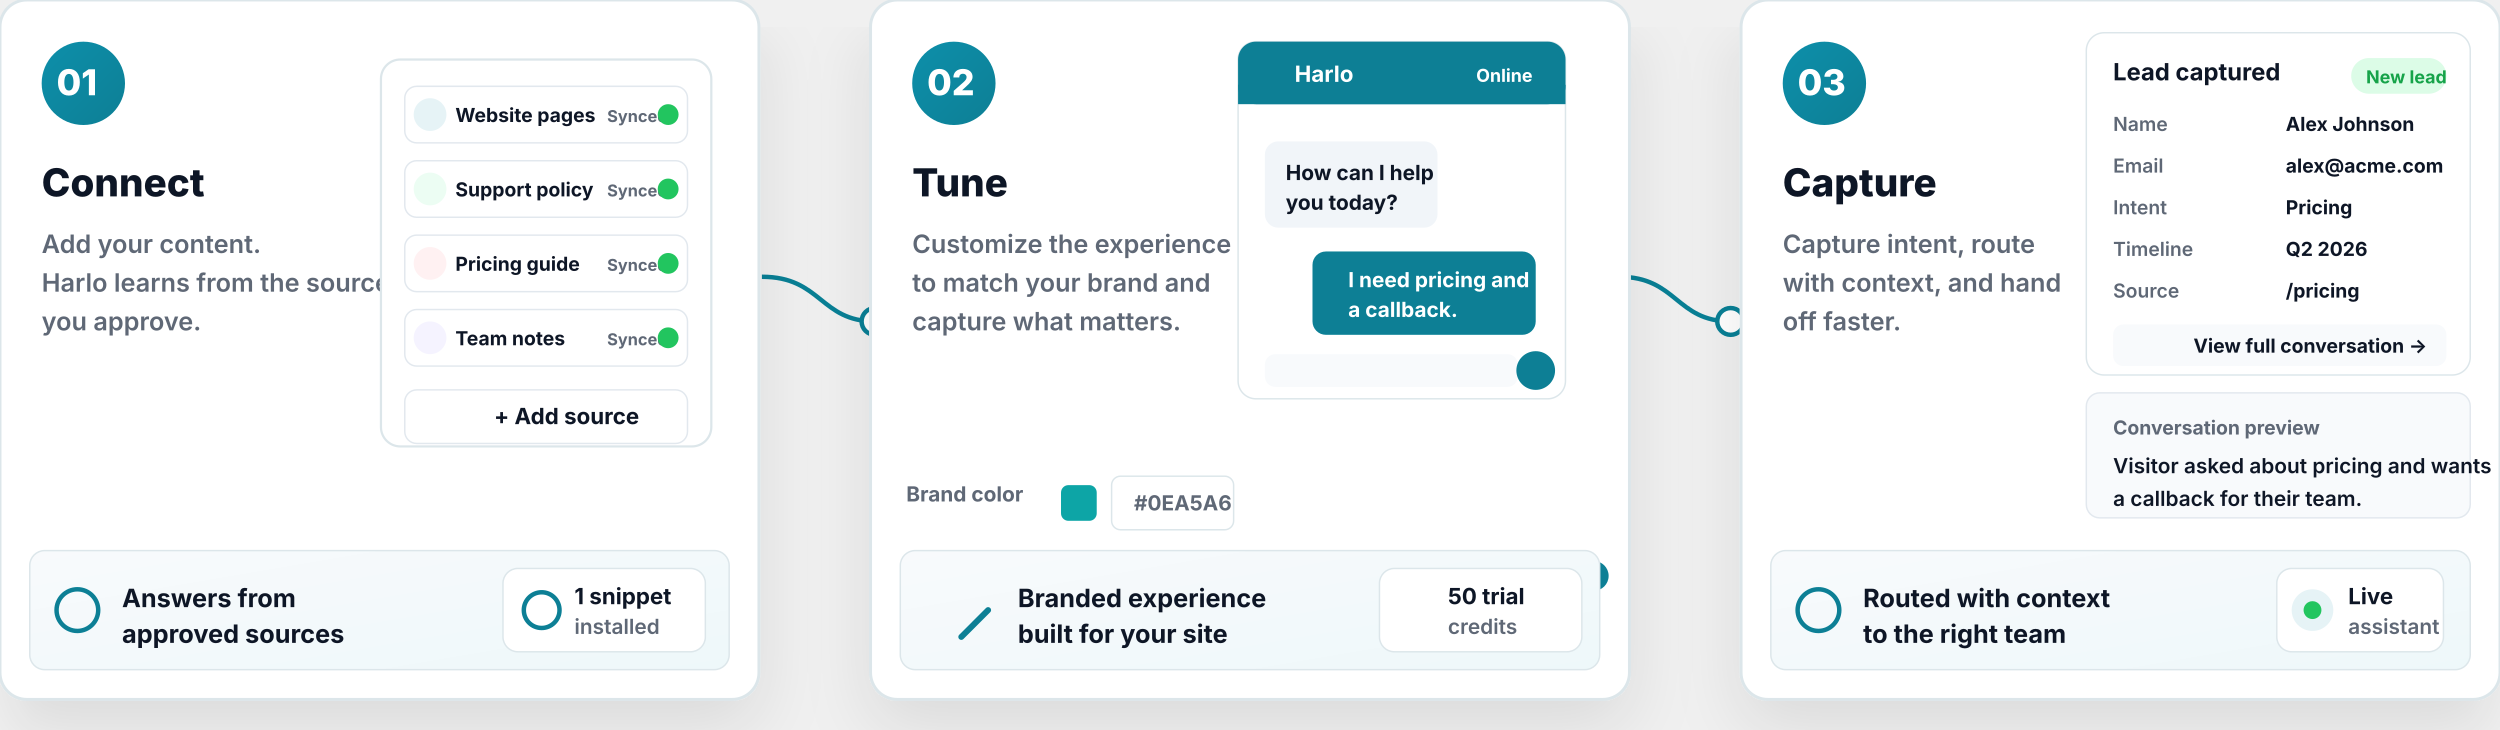
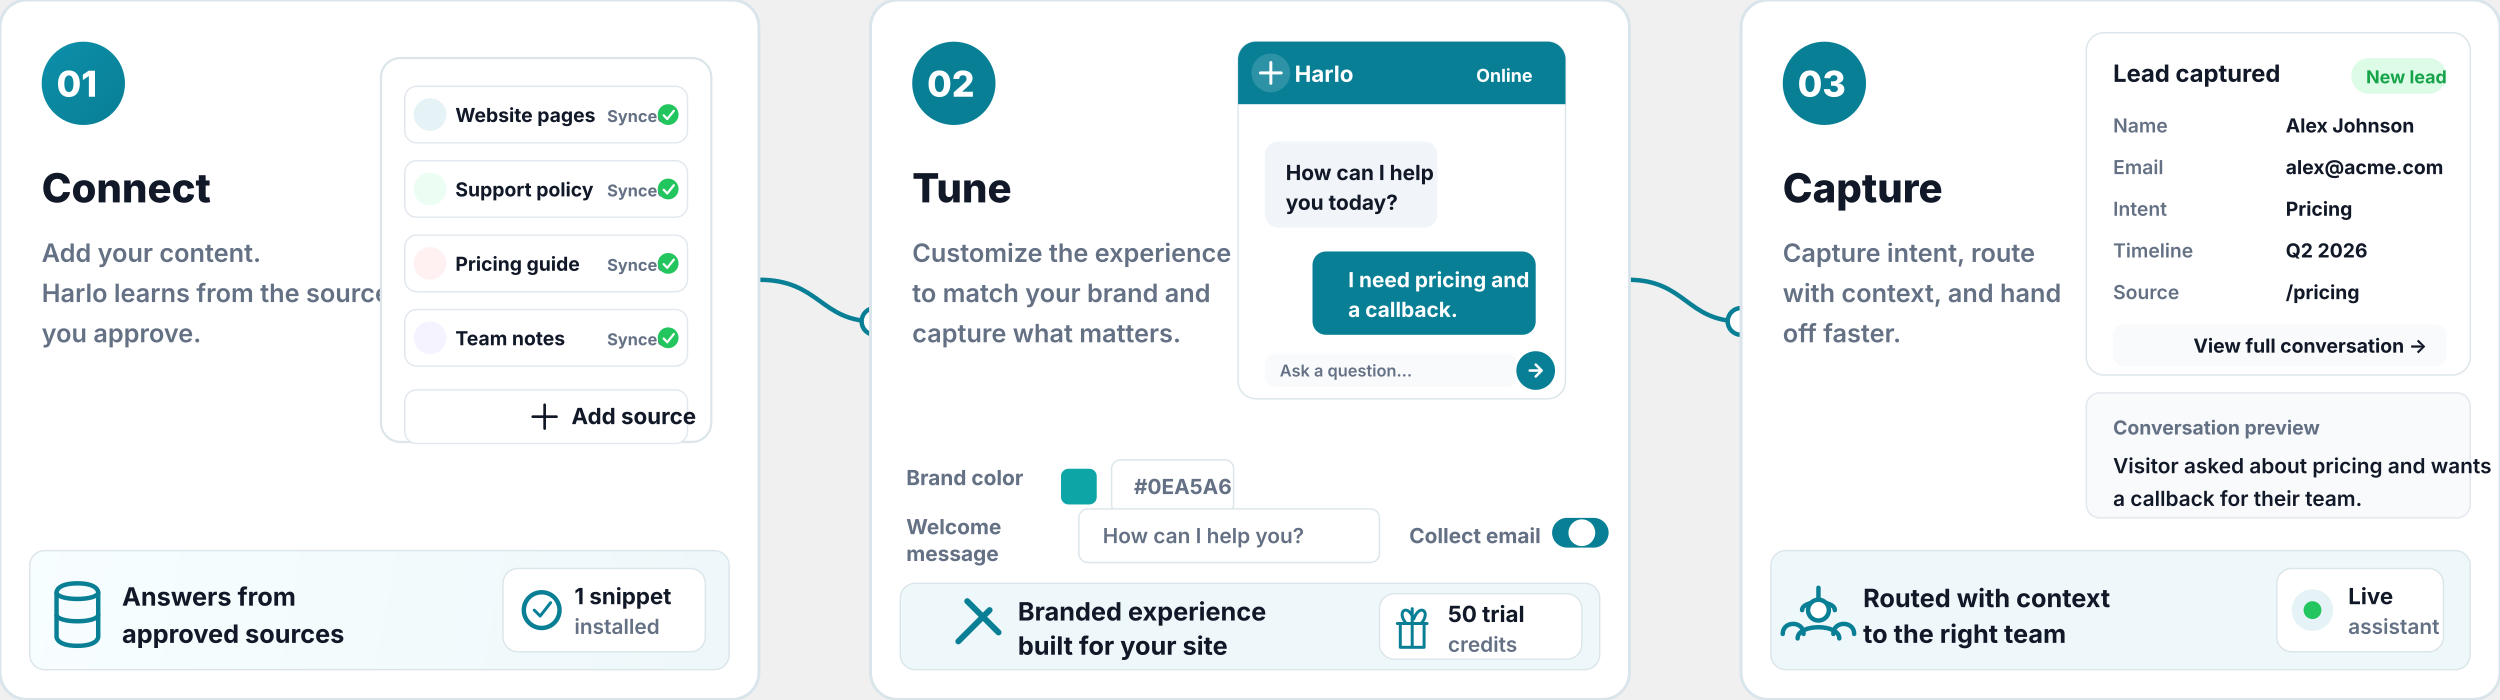
- <svg xmlns="http://www.w3.org/2000/svg" width="1680" height="490" viewBox="0 0 1680 490" fill="none">
+ <svg xmlns="http://www.w3.org/2000/svg" width="1680" height="470" viewBox="0 0 1680 470" fill="none">
  <defs>
-     <filter id="soft" x="-20%" y="-20%" width="140%" height="140%">
-       <feDropShadow dx="0" dy="18" stdDeviation="22" flood-color="#0f172a" flood-opacity="0.09" />
-     </filter>
-     <linearGradient id="teal" x1="0" y1="0" x2="1" y2="1">
+     <linearGradient id="teal" x1="28" y1="28" x2="84" y2="84" gradientUnits="userSpaceOnUse">
      <stop stop-color="#0D8FAA" />
      <stop offset="1" stop-color="#087F95" />
    </linearGradient>
-     <linearGradient id="mist" x1="0" y1="0" x2="1" y2="1">
-       <stop stop-color="#F8FAFC" />
+     <linearGradient id="panel" x1="0" y1="370" x2="470" y2="450" gradientUnits="userSpaceOnUse">
+       <stop stop-color="#F8FEFF" />
      <stop offset="1" stop-color="#EEF8FA" />
    </linearGradient>
    <style>
      .ink{fill:#111827}
-       .muted{fill:#5f6876}
+       .muted{fill:#647084}
      .title{font-family:Inter,ui-sans-serif,system-ui,-apple-system,BlinkMacSystemFont,"Segoe UI",sans-serif;font-weight:760}
      .body{font-family:Inter,ui-sans-serif,system-ui,-apple-system,BlinkMacSystemFont,"Segoe UI",sans-serif;font-weight:560}
      .small{font-family:Inter,ui-sans-serif,system-ui,-apple-system,BlinkMacSystemFont,"Segoe UI",sans-serif;font-weight:700}
    </style>
  </defs>
-   <path d="M512 186C552 186 551 216 588 216" stroke="#087F95" stroke-width="3" fill="none" />
+   <path d="M510 188C551 188 551 216 588 216" stroke="#087F95" stroke-width="3" fill="none" />
  <circle cx="588" cy="216" r="9" fill="white" stroke="#087F95" stroke-width="3" />
-   <path d="M1088 186C1127 186 1126 216 1163 216" stroke="#087F95" stroke-width="3" fill="none" />
-   <circle cx="1163" cy="216" r="9" fill="white" stroke="#087F95" stroke-width="3" />
-   <g filter="url(#soft)">
-     <rect x="0" y="0" width="510" height="470" rx="18" fill="white" stroke="#DCE6EA" stroke-width="2" />
+   <path d="M1094 188C1133 188 1133 216 1170 216" stroke="#087F95" stroke-width="3" fill="none" />
+   <circle cx="1170" cy="216" r="9" fill="white" stroke="#087F95" stroke-width="3" />
+   <g>
+     <rect x="0" y="0" width="510" height="470" rx="18" fill="white" stroke="#D9E5EA" stroke-width="2" />
    <circle cx="56" cy="56" r="28" fill="url(#teal)" />
-     <text x="38" y="64" class="title" font-size="24" fill="white">01</text>
-     <text x="28" y="132" class="title ink" font-size="26">Connect</text>
-     <text x="28" y="170" class="body muted" font-size="17">Add your content.</text>
-     <text x="28" y="196" class="body muted" font-size="17">Harlo learns from the sources</text>
-     <text x="28" y="222" class="body muted" font-size="17">you approve.</text>
-     <rect x="256" y="40" width="222" height="260" rx="13" fill="white" stroke="#DCE6EA" stroke-width="1.5" />
+     <text x="38" y="65" class="title" font-size="24" fill="white">01</text>
+     <text x="28" y="136" class="title ink" font-size="27">Connect</text>
+     <text x="28" y="176" class="body muted" font-size="17">Add your content.</text>
+     <text x="28" y="203" class="body muted" font-size="17">Harlo learns from the sources</text>
+     <text x="28" y="230" class="body muted" font-size="17">you approve.</text>
+     <rect x="256" y="39" width="222" height="258" rx="13" fill="white" stroke="#DCE6EA" stroke-width="1.5" />
    <g transform="translate(272 58)">
      <rect width="190" height="38" rx="8" fill="white" stroke="#E2E8EE" />
      <circle cx="17" cy="19" r="11" fill="#E6F3F6" />
      <text x="34" y="24" class="small ink" font-size="13">Website pages</text>
      <text x="136" y="24" class="small muted" font-size="11">Synced</text>
      <circle cx="177" cy="19" r="7" fill="#22C55E" />
+       <path d="M174 19.5L176.4 22L180.8 16.5" stroke="white" stroke-width="1.5" stroke-linecap="round" stroke-linejoin="round" />
      <rect y="50" width="190" height="38" rx="8" fill="white" stroke="#E2E8EE" />
      <circle cx="17" cy="69" r="11" fill="#ECFDF3" />
      <text x="34" y="74" class="small ink" font-size="13">Support policy</text>
      <text x="136" y="74" class="small muted" font-size="11">Synced</text>
      <circle cx="177" cy="69" r="7" fill="#22C55E" />
+       <path d="M174 69.5L176.4 72L180.8 66.5" stroke="white" stroke-width="1.5" stroke-linecap="round" stroke-linejoin="round" />
      <rect y="100" width="190" height="38" rx="8" fill="white" stroke="#E2E8EE" />
      <circle cx="17" cy="119" r="11" fill="#FFF1F2" />
      <text x="34" y="124" class="small ink" font-size="13">Pricing guide</text>
      <text x="136" y="124" class="small muted" font-size="11">Synced</text>
      <circle cx="177" cy="119" r="7" fill="#22C55E" />
+       <path d="M174 119.5L176.4 122L180.8 116.5" stroke="white" stroke-width="1.5" stroke-linecap="round" stroke-linejoin="round" />
      <rect y="150" width="190" height="38" rx="8" fill="white" stroke="#E2E8EE" />
      <circle cx="17" cy="169" r="11" fill="#F5F3FF" />
      <text x="34" y="174" class="small ink" font-size="13">Team notes</text>
      <text x="136" y="174" class="small muted" font-size="11">Synced</text>
      <circle cx="177" cy="169" r="7" fill="#22C55E" />
+       <path d="M174 169.5L176.4 172L180.8 166.5" stroke="white" stroke-width="1.5" stroke-linecap="round" stroke-linejoin="round" />
      <rect y="204" width="190" height="36" rx="8" fill="white" stroke="#E2E8EE" />
-       <text x="60" y="227" class="small ink" font-size="15">+ Add source</text>
+       <path d="M94 214V230M86 222H102" stroke="#111827" stroke-width="1.8" stroke-linecap="round" />
+       <text x="112" y="227" class="small ink" font-size="15">Add source</text>
    </g>
-     <rect x="20" y="370" width="470" height="80" rx="10" fill="url(#mist)" stroke="#DCE6EA" />
-     <text x="82" y="408" class="small ink" font-size="17">Answers from</text>
+     <rect x="20" y="370" width="470" height="80" rx="10" fill="url(#panel)" stroke="#DCE6EA" />
+     <path d="M52 392C66 392 66 398 66 398V428C66 428 66 434 52 434C38 434 38 428 38 428V398C38 398 38 392 52 392Z" stroke="#087F95" stroke-width="3" />
+     <path d="M38 398C38 404 66 404 66 398M38 413C38 419 66 419 66 413" stroke="#087F95" stroke-width="3" />
+     <text x="82" y="407" class="small ink" font-size="17">Answers from</text>
    <text x="82" y="432" class="small ink" font-size="17">approved sources</text>
-     <circle cx="52" cy="410" r="14" fill="none" stroke="#087F95" stroke-width="3" />
    <rect x="338" y="382" width="136" height="56" rx="10" fill="white" stroke="#DCE6EA" />
-     <circle cx="364" cy="410" r="12" fill="none" stroke="#087F95" stroke-width="3" />
+     <circle cx="364" cy="410" r="12" fill="white" stroke="#087F95" stroke-width="3" />
+     <path d="M359 410L363 414L370 405" stroke="#087F95" stroke-width="2" stroke-linecap="round" stroke-linejoin="round" />
    <text x="386" y="406" class="small ink" font-size="15">1 snippet</text>
    <text x="386" y="426" class="body muted" font-size="14">installed</text>
  </g>
-   <g filter="url(#soft)">
-     <rect x="585" y="0" width="510" height="470" rx="18" fill="white" stroke="#DCE6EA" stroke-width="2" />
+   <g>
+     <rect x="585" y="0" width="510" height="470" rx="18" fill="white" stroke="#D9E5EA" stroke-width="2" />
    <circle cx="641" cy="56" r="28" fill="url(#teal)" />
-     <text x="623" y="64" class="title" font-size="24" fill="white">02</text>
-     <text x="613" y="132" class="title ink" font-size="26">Tune</text>
-     <text x="613" y="170" class="body muted" font-size="17">Customize the experience</text>
-     <text x="613" y="196" class="body muted" font-size="17">to match your brand and</text>
-     <text x="613" y="222" class="body muted" font-size="17">capture what matters.</text>
+     <text x="623" y="65" class="title" font-size="24" fill="white">02</text>
+     <text x="613" y="136" class="title ink" font-size="27">Tune</text>
+     <text x="613" y="176" class="body muted" font-size="17">Customize the experience</text>
+     <text x="613" y="203" class="body muted" font-size="17">to match your brand and</text>
+     <text x="613" y="230" class="body muted" font-size="17">capture what matters.</text>
    <rect x="832" y="28" width="220" height="240" rx="12" fill="white" stroke="#DCE6EA" />
-     <rect x="832" y="28" width="220" height="42" rx="12" fill="#087F95" />
-     <rect x="832" y="57" width="220" height="13" fill="#087F95" />
+     <path d="M832 40C832 33.373 837.373 28 844 28H1040C1046.63 28 1052 33.373 1052 40V70H832V40Z" fill="#087F95" />
    <text x="870" y="55" class="small" font-size="15" fill="white">Harlo</text>
    <text x="992" y="55" class="small" font-size="12" fill="white">Online</text>
+     <circle cx="854" cy="49" r="13" fill="white" fill-opacity="0.15" />
+     <path d="M854 42V56M847 49H861" stroke="white" stroke-width="2" stroke-linecap="round" />
    <rect x="850" y="95" width="116" height="58" rx="9" fill="#F1F5F9" />
    <text x="864" y="121" class="small ink" font-size="14">How can I help</text>
    <text x="864" y="141" class="small ink" font-size="14">you today?</text>
    <rect x="882" y="169" width="150" height="56" rx="9" fill="#087F95" />
    <text x="906" y="193" class="small" font-size="14" fill="white">I need pricing and</text>
    <text x="906" y="213" class="small" font-size="14" fill="white">a callback.</text>
    <rect x="850" y="238" width="170" height="22" rx="7" fill="#F8FAFC" />
+     <text x="860" y="253" class="body muted" font-size="11">Ask a question...</text>
    <circle cx="1032" cy="249" r="13" fill="#087F95" />
-     <text x="609" y="337" class="small muted" font-size="14">Brand color</text>
-     <rect x="713" y="326" width="24" height="24" rx="5" fill="#0EA5A6" />
-     <rect x="747" y="320" width="82" height="36" rx="6" fill="white" stroke="#DCE6EA" />
-     <text x="762" y="343" class="small muted" font-size="14">#0EA5A6</text>
-     <text x="609" y="388" class="small muted" font-size="14">Welcome</text>
-     <text x="609" y="406" class="small muted" font-size="14">message</text>
-     <rect x="725" y="371" width="202" height="36" rx="6" fill="white" stroke="#DCE6EA" />
-     <text x="741" y="394" class="body muted" font-size="14">How can I help you?</text>
-     <text x="947" y="394" class="small muted" font-size="14">Collect email</text>
-     <rect x="1043" y="377" width="38" height="20" rx="10" fill="#087F95" />
-     <rect x="605" y="370" width="470" height="80" rx="10" fill="url(#mist)" stroke="#DCE6EA" />
-     <text x="684" y="408" class="small ink" font-size="17">Branded experience</text>
-     <text x="684" y="432" class="small ink" font-size="17">built for your site</text>
-     <path d="M646 428L664 410" stroke="#087F95" stroke-width="4" stroke-linecap="round" />
-     <rect x="927" y="382" width="136" height="56" rx="10" fill="white" stroke="#DCE6EA" />
-     <text x="973" y="406" class="small ink" font-size="15">50 trial</text>
-     <text x="973" y="426" class="body muted" font-size="14">credits</text>
+     <path d="M1028 249H1035M1032 245L1036 249L1032 253" stroke="white" stroke-width="1.7" stroke-linecap="round" stroke-linejoin="round" />
+     <text x="609" y="326" class="small muted" font-size="14">Brand color</text>
+     <rect x="713" y="315" width="24" height="24" rx="5" fill="#0EA5A6" />
+     <rect x="747" y="309" width="82" height="36" rx="6" fill="white" stroke="#DCE6EA" />
+     <text x="762" y="332" class="small muted" font-size="14">#0EA5A6</text>
+     <text x="609" y="359" class="small muted" font-size="14">Welcome</text>
+     <text x="609" y="377" class="small muted" font-size="14">message</text>
+     <rect x="725" y="342" width="202" height="36" rx="6" fill="white" stroke="#DCE6EA" />
+     <text x="741" y="365" class="body muted" font-size="14">How can I help you?</text>
+     <text x="947" y="365" class="small muted" font-size="14">Collect email</text>
+     <rect x="1043" y="348" width="38" height="20" rx="10" fill="#087F95" />
+     <circle cx="1063" cy="358" r="9" fill="white" />
+     <rect x="605" y="392" width="470" height="58" rx="10" fill="url(#panel)" stroke="#DCE6EA" />
+     <path d="M644 431L665 410M650 404L671 425" stroke="#087F95" stroke-width="4" stroke-linecap="round" />
+     <text x="684" y="417" class="small ink" font-size="17">Branded experience</text>
+     <text x="684" y="440" class="small ink" font-size="17">built for your site</text>
+     <rect x="927" y="399" width="136" height="44" rx="10" fill="white" stroke="#DCE6EA" />
+     <path d="M949 409V435M939 419H959M941 419H957V435H941V419ZM945 419C938 411 946 405 950 416M955 419C962 411 954 405 950 416" stroke="#087F95" stroke-width="2" stroke-linecap="round" stroke-linejoin="round" />
+     <text x="973" y="418" class="small ink" font-size="15">50 trial</text>
+     <text x="973" y="438" class="body muted" font-size="14">credits</text>
  </g>
-   <g filter="url(#soft)">
-     <rect x="1170" y="0" width="510" height="470" rx="18" fill="white" stroke="#DCE6EA" stroke-width="2" />
+   <g>
+     <rect x="1170" y="0" width="510" height="470" rx="18" fill="white" stroke="#D9E5EA" stroke-width="2" />
    <circle cx="1226" cy="56" r="28" fill="url(#teal)" />
-     <text x="1208" y="64" class="title" font-size="24" fill="white">03</text>
-     <text x="1198" y="132" class="title ink" font-size="26">Capture</text>
-     <text x="1198" y="170" class="body muted" font-size="17">Capture intent, route</text>
-     <text x="1198" y="196" class="body muted" font-size="17">with context, and hand</text>
-     <text x="1198" y="222" class="body muted" font-size="17">off faster.</text>
+     <text x="1208" y="65" class="title" font-size="24" fill="white">03</text>
+     <text x="1198" y="136" class="title ink" font-size="27">Capture</text>
+     <text x="1198" y="176" class="body muted" font-size="17">Capture intent, route</text>
+     <text x="1198" y="203" class="body muted" font-size="17">with context, and hand</text>
+     <text x="1198" y="230" class="body muted" font-size="17">off faster.</text>
    <rect x="1402" y="22" width="258" height="230" rx="12" fill="white" stroke="#DCE6EA" />
-     <text x="1420" y="54" class="small ink" font-size="16">Lead captured</text>
+     <text x="1420" y="55" class="small ink" font-size="16">Lead captured</text>
    <rect x="1580" y="39" width="64" height="24" rx="12" fill="#DCFCE7" />
    <text x="1590" y="56" class="small" font-size="12" fill="#16A34A">New lead</text>
-     <text x="1420" y="88" class="body muted" font-size="13">Name</text>
-     <text x="1536" y="88" class="small ink" font-size="13">Alex Johnson</text>
-     <text x="1420" y="116" class="body muted" font-size="13">Email</text>
-     <text x="1536" y="116" class="small ink" font-size="13">alex@acme.com</text>
-     <text x="1420" y="144" class="body muted" font-size="13">Intent</text>
-     <text x="1536" y="144" class="small ink" font-size="13">Pricing</text>
-     <text x="1420" y="172" class="body muted" font-size="13">Timeline</text>
-     <text x="1536" y="172" class="small ink" font-size="13">Q2 2026</text>
-     <text x="1420" y="200" class="body muted" font-size="13">Source</text>
-     <text x="1536" y="200" class="small ink" font-size="13">/pricing</text>
+     <text x="1420" y="89" class="body muted" font-size="13">Name</text>
+     <text x="1536" y="89" class="small ink" font-size="13">Alex Johnson</text>
+     <text x="1420" y="117" class="body muted" font-size="13">Email</text>
+     <text x="1536" y="117" class="small ink" font-size="13">alex@acme.com</text>
+     <text x="1420" y="145" class="body muted" font-size="13">Intent</text>
+     <text x="1536" y="145" class="small ink" font-size="13">Pricing</text>
+     <text x="1420" y="173" class="body muted" font-size="13">Timeline</text>
+     <text x="1536" y="173" class="small ink" font-size="13">Q2 2026</text>
+     <text x="1420" y="201" class="body muted" font-size="13">Source</text>
+     <text x="1536" y="201" class="small ink" font-size="13">/pricing</text>
    <rect x="1420" y="218" width="224" height="28" rx="7" fill="#F8FAFC" />
    <text x="1474" y="237" class="small ink" font-size="13">View full conversation -&gt;</text>
    <rect x="1402" y="264" width="258" height="84" rx="9" fill="#F8FAFC" stroke="#E2E8EE" />
    <text x="1420" y="292" class="small muted" font-size="13">Conversation preview</text>
    <text x="1420" y="318" class="body ink" font-size="14">Visitor asked about pricing and wants</text>
    <text x="1420" y="340" class="body ink" font-size="14">a callback for their team.</text>
-     <rect x="1190" y="370" width="470" height="80" rx="10" fill="url(#mist)" stroke="#DCE6EA" />
+     <rect x="1190" y="370" width="470" height="80" rx="10" fill="url(#panel)" stroke="#DCE6EA" />
+     <path d="M1222 395V407M1208 429C1208 419 1236 419 1236 429M1211 410C1211 403 1233 403 1233 410M1198 426C1198 417 1212 417 1212 426M1232 426C1232 417 1246 417 1246 426" stroke="#087F95" stroke-width="3" stroke-linecap="round" />
+     <circle cx="1222" cy="410" r="7" fill="white" stroke="#087F95" stroke-width="3" />
    <text x="1252" y="408" class="small ink" font-size="17">Routed with context</text>
    <text x="1252" y="432" class="small ink" font-size="17">to the right team</text>
-     <circle cx="1222" cy="410" r="14" fill="none" stroke="#087F95" stroke-width="3" />
    <rect x="1530" y="382" width="112" height="56" rx="10" fill="white" stroke="#DCE6EA" />
    <circle cx="1554" cy="410" r="14" fill="#E6F3F6" />
    <circle cx="1554" cy="410" r="6" fill="#22C55E" />
    <text x="1578" y="406" class="small ink" font-size="15">Live</text>
    <text x="1578" y="426" class="body muted" font-size="14">assistant</text>
  </g>
</svg>
